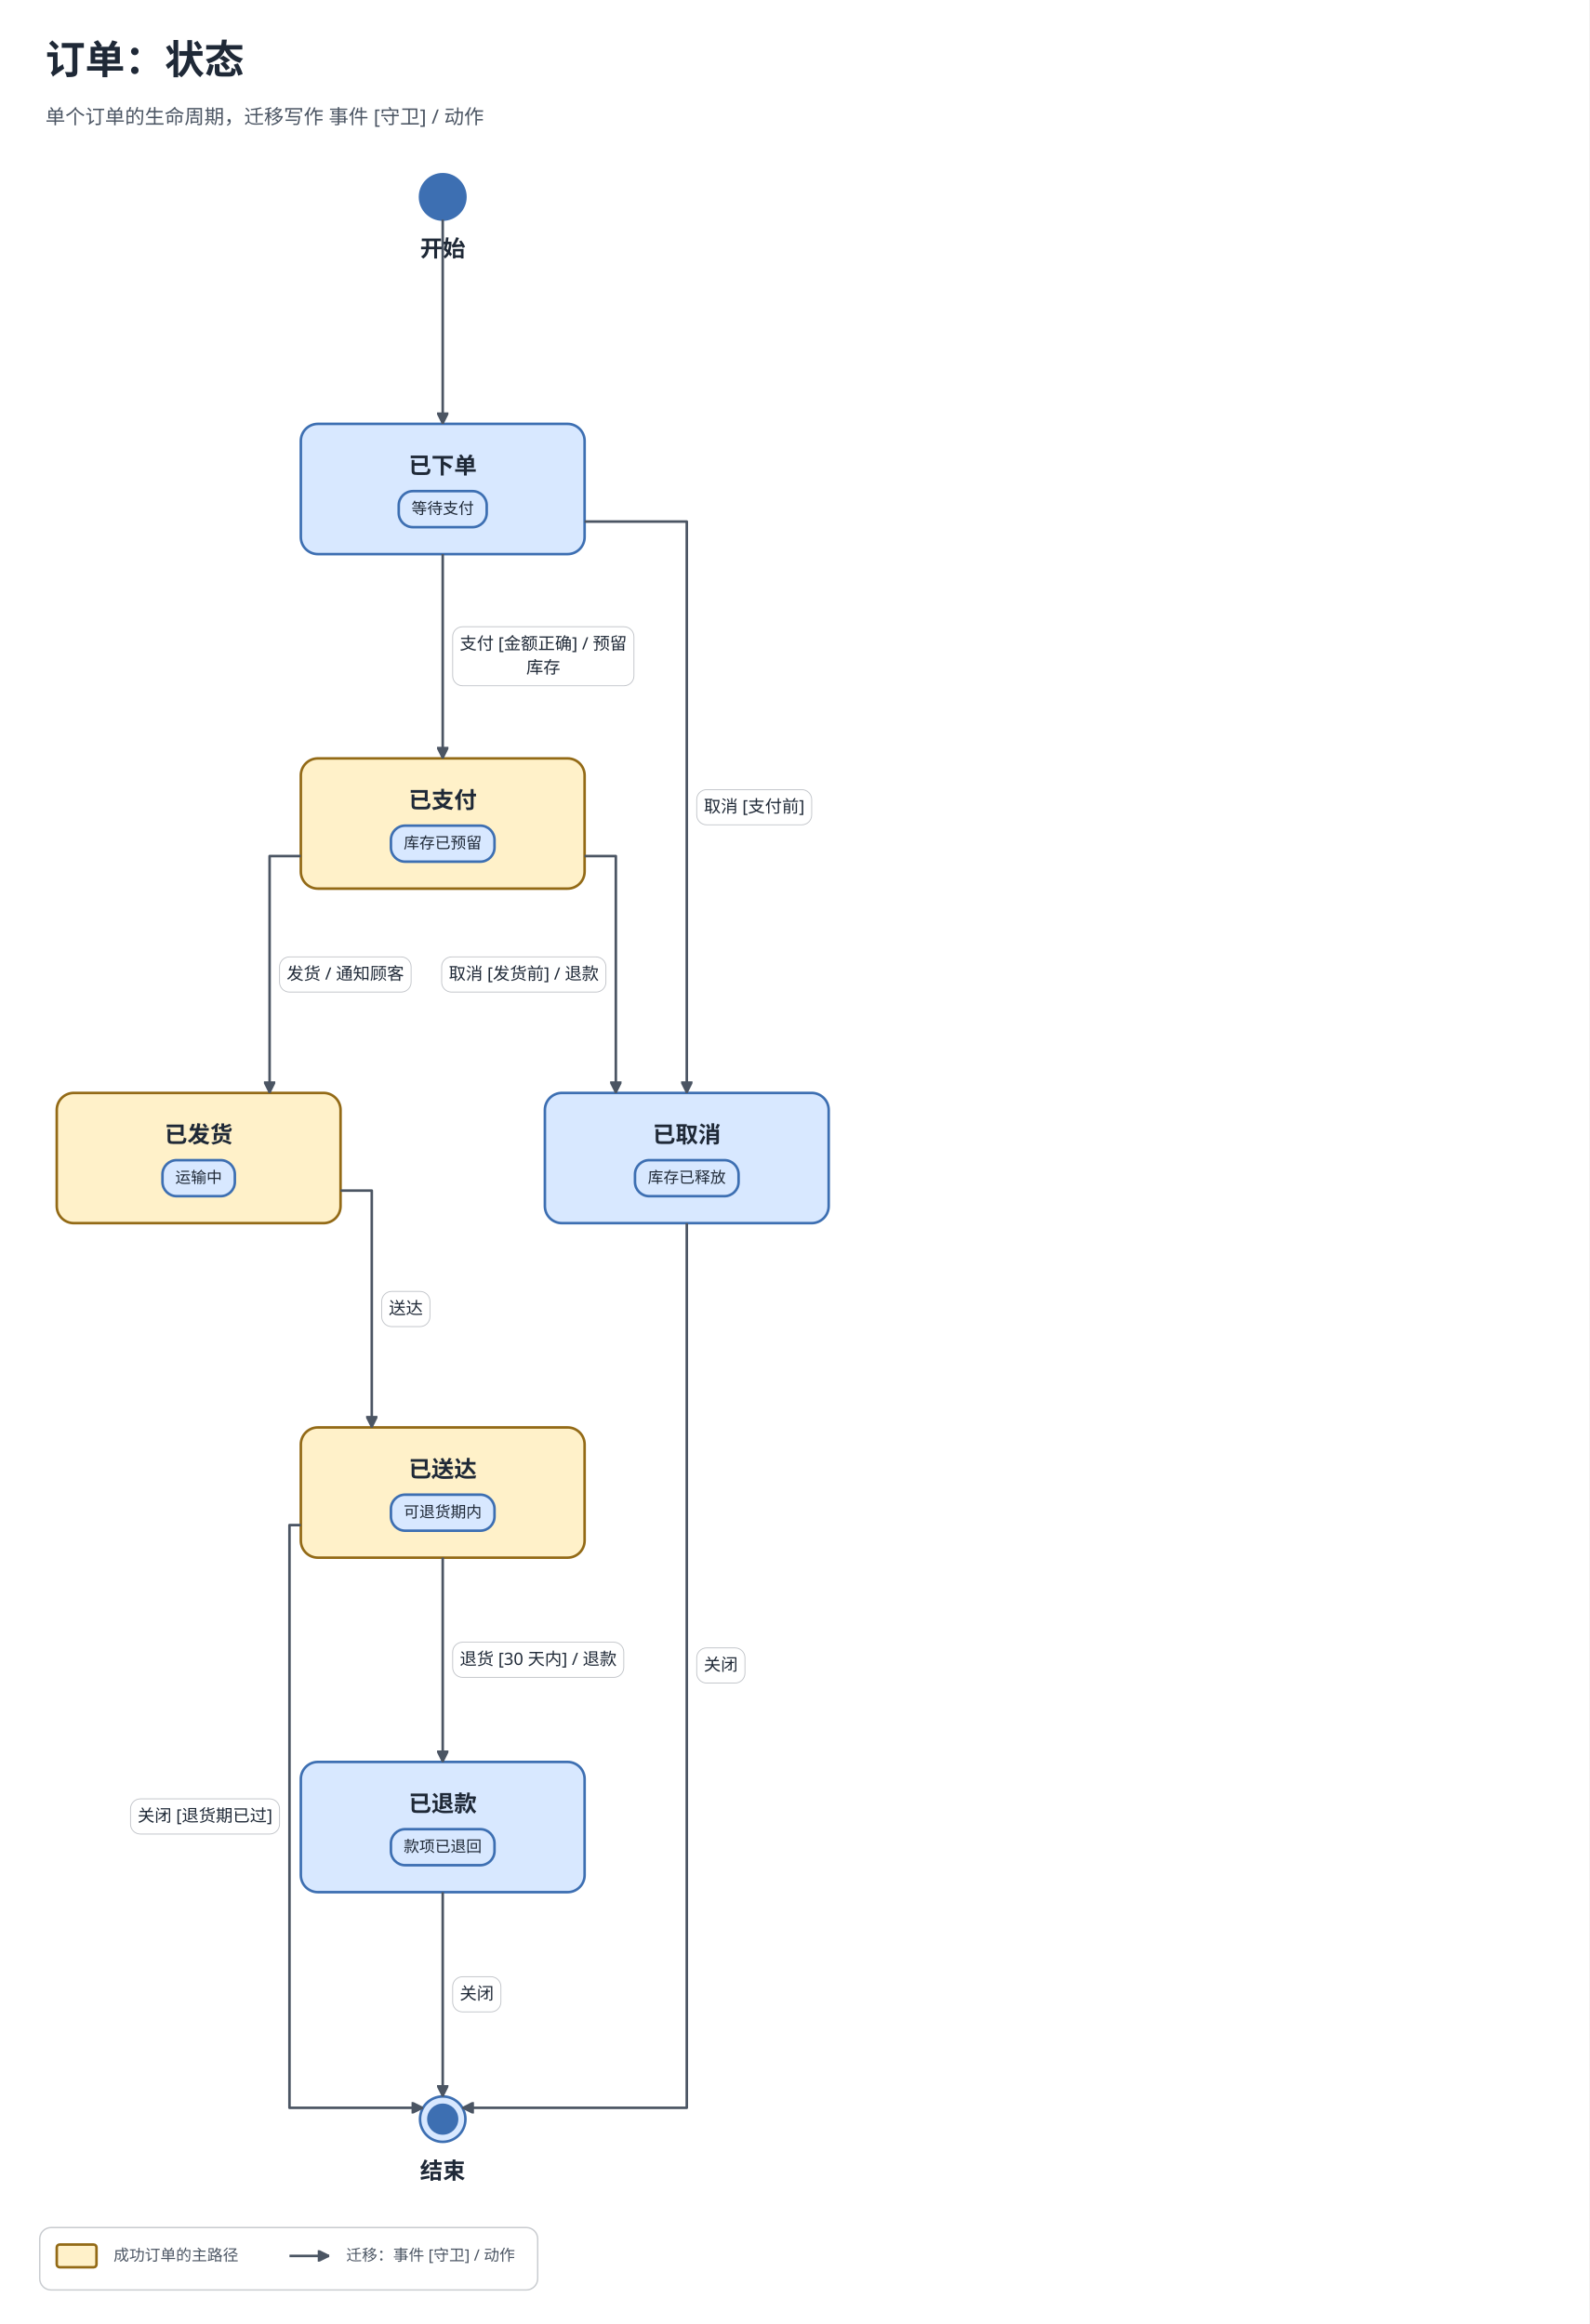
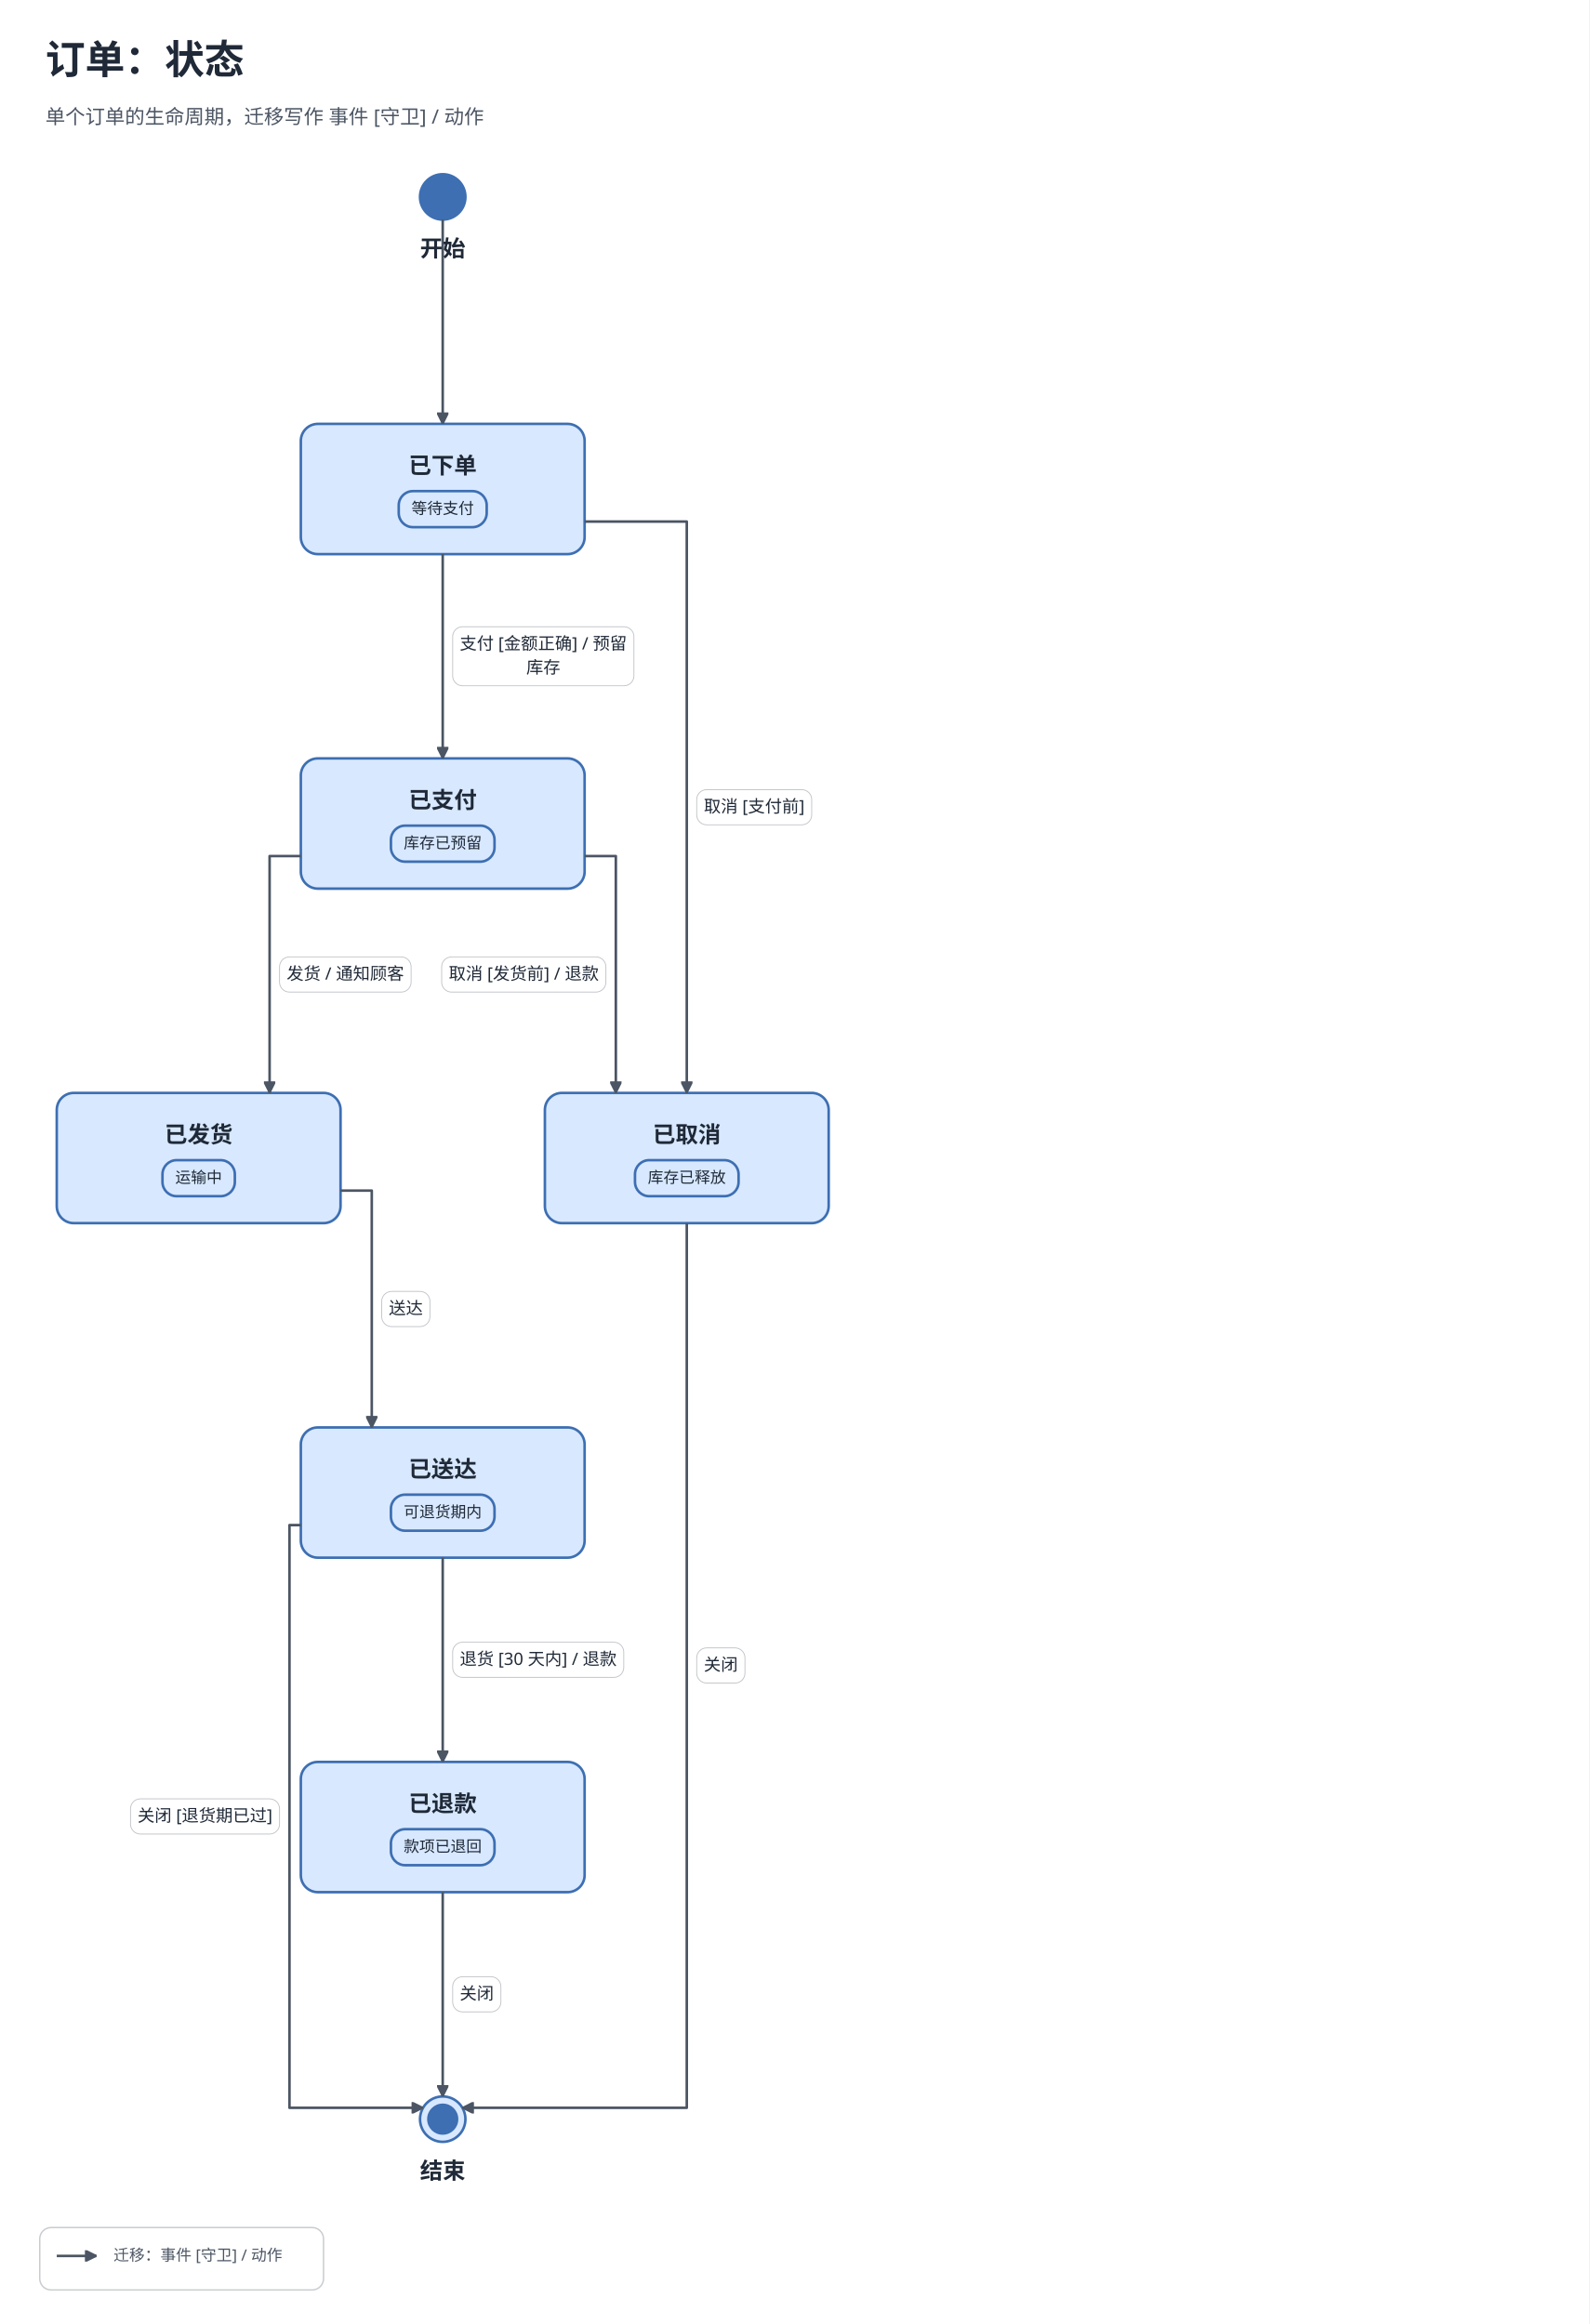
<svg xmlns="http://www.w3.org/2000/svg" viewBox="0 0 1120 1638.2" width="1120" height="1638.2" lang="zh" role="img" aria-labelledby="e3-zh-document-title e3-zh-document-desc" data-archatlas="0.1" data-measured-with="pillow">
  <defs>
    <marker id="e3-zh-marker-peer-arrow" viewBox="0 0 10 10" refX="10" refY="5" markerWidth="8" markerHeight="8" markerUnits="userSpaceOnUse" orient="auto-start-reverse">
      <path d="M 0 0 L 10 5 L 0 10 Z" fill="#4B5563" stroke="#4B5563" stroke-width="1.5" />
    </marker>
    <marker id="e3-zh-marker-peer-circle" viewBox="0 0 10 10" refX="5" refY="5" markerWidth="8" markerHeight="8" markerUnits="userSpaceOnUse">
      <circle cx="5" cy="5" r="3.5" fill="#ffffff" stroke="#4B5563" stroke-width="1.5" />
    </marker>
  </defs>
  <rect width="1120" height="1638.2" fill="#ffffff" data-role="canvas" />
  <ellipse id="e3-zh-shape-node-i" data-id="i" data-role="node" data-parent="" data-kind="initial" data-style="peer" data-tint="app" data-band="true" data-shape="card" fill="#3D6FB2" stroke="#3D6FB2" stroke-width="1.8" data-box="296 122.8 32 32" cx="312" cy="138.8" rx="16" ry="16" />
  <rect id="e3-zh-shape-node-new" data-id="new" data-role="node" data-parent="" data-kind="state" data-style="peer" data-tint="app" data-band="true" data-shape="card" fill="#D8E8FF" stroke="#3D6FB2" stroke-width="1.8" data-box="212 298.8 200 91.8" x="212" y="298.8" width="200" height="91.8" rx="12" />
  <rect id="e3-zh-shape-chip-__new-chip-2" data-id="__new-chip-2" data-role="chip" data-parent="new" data-kind="component" data-style="peer" data-tint="app" data-band="true" data-shape="card" fill="#D8E8FF" stroke="#3D6FB2" stroke-width="1.8" data-box="281 346.2 62 25.4" x="281" y="346.2" width="62" height="25.4" rx="10" />
-   <rect id="e3-zh-shape-node-paid" data-id="paid" data-role="node" data-parent="" data-kind="state" data-style="highlight" data-tint="app" data-band="true" data-shape="card" fill="#FFF1C9" stroke="#936A16" stroke-width="1.8" data-box="212 534.6 200 91.8" x="212" y="534.6" width="200" height="91.8" rx="12" />
+   <rect id="e3-zh-shape-node-paid" data-id="paid" data-role="node" data-parent="" data-kind="state" data-style="peer" data-tint="app" data-band="true" data-shape="card" fill="#D8E8FF" stroke="#3D6FB2" stroke-width="1.8" data-box="212 534.6 200 91.8" x="212" y="534.6" width="200" height="91.8" rx="12" />
  <rect id="e3-zh-shape-chip-__paid-chip-4" data-id="__paid-chip-4" data-role="chip" data-parent="paid" data-kind="component" data-style="peer" data-tint="app" data-band="true" data-shape="card" fill="#D8E8FF" stroke="#3D6FB2" stroke-width="1.8" data-box="275.5 582 73 25.4" x="275.5" y="582" width="73" height="25.4" rx="10" />
-   <rect id="e3-zh-shape-node-shipped" data-id="shipped" data-role="node" data-parent="" data-kind="state" data-style="highlight" data-tint="app" data-band="true" data-shape="card" fill="#FFF1C9" stroke="#936A16" stroke-width="1.8" data-box="40 770.4 200 91.8" x="40" y="770.4" width="200" height="91.8" rx="12" />
+   <rect id="e3-zh-shape-node-shipped" data-id="shipped" data-role="node" data-parent="" data-kind="state" data-style="peer" data-tint="app" data-band="true" data-shape="card" fill="#D8E8FF" stroke="#3D6FB2" stroke-width="1.8" data-box="40 770.4 200 91.8" x="40" y="770.4" width="200" height="91.8" rx="12" />
  <rect id="e3-zh-shape-chip-__shipped-chip-6" data-id="__shipped-chip-6" data-role="chip" data-parent="shipped" data-kind="component" data-style="peer" data-tint="app" data-band="true" data-shape="card" fill="#D8E8FF" stroke="#3D6FB2" stroke-width="1.8" data-box="114.5 817.8 51 25.4" x="114.5" y="817.8" width="51" height="25.4" rx="10" />
  <rect id="e3-zh-shape-node-cancelled" data-id="cancelled" data-role="node" data-parent="" data-kind="state" data-style="peer" data-tint="app" data-band="true" data-shape="card" fill="#D8E8FF" stroke="#3D6FB2" stroke-width="1.8" data-box="384 770.4 200 91.8" x="384" y="770.4" width="200" height="91.8" rx="12" />
  <rect id="e3-zh-shape-chip-__cancelled-chip-8" data-id="__cancelled-chip-8" data-role="chip" data-parent="cancelled" data-kind="component" data-style="peer" data-tint="app" data-band="true" data-shape="card" fill="#D8E8FF" stroke="#3D6FB2" stroke-width="1.8" data-box="447.5 817.8 73 25.4" x="447.5" y="817.8" width="73" height="25.4" rx="10" />
-   <rect id="e3-zh-shape-node-deliv" data-id="deliv" data-role="node" data-parent="" data-kind="state" data-style="highlight" data-tint="app" data-band="true" data-shape="card" fill="#FFF1C9" stroke="#936A16" stroke-width="1.8" data-box="212 1006.2 200 91.8" x="212" y="1006.2" width="200" height="91.8" rx="12" />
+   <rect id="e3-zh-shape-node-deliv" data-id="deliv" data-role="node" data-parent="" data-kind="state" data-style="peer" data-tint="app" data-band="true" data-shape="card" fill="#D8E8FF" stroke="#3D6FB2" stroke-width="1.8" data-box="212 1006.2 200 91.8" x="212" y="1006.2" width="200" height="91.8" rx="12" />
  <rect id="e3-zh-shape-chip-__deliv-chip-10" data-id="__deliv-chip-10" data-role="chip" data-parent="deliv" data-kind="component" data-style="peer" data-tint="app" data-band="true" data-shape="card" fill="#D8E8FF" stroke="#3D6FB2" stroke-width="1.8" data-box="275.5 1053.6 73 25.4" x="275.5" y="1053.6" width="73" height="25.4" rx="10" />
  <rect id="e3-zh-shape-node-refd" data-id="refd" data-role="node" data-parent="" data-kind="state" data-style="peer" data-tint="app" data-band="true" data-shape="card" fill="#D8E8FF" stroke="#3D6FB2" stroke-width="1.8" data-box="212 1242 200 91.8" x="212" y="1242" width="200" height="91.8" rx="12" />
  <rect id="e3-zh-shape-chip-__refd-chip-12" data-id="__refd-chip-12" data-role="chip" data-parent="refd" data-kind="component" data-style="peer" data-tint="app" data-band="true" data-shape="card" fill="#D8E8FF" stroke="#3D6FB2" stroke-width="1.8" data-box="275.5 1289.4 73 25.4" x="275.5" y="1289.4" width="73" height="25.4" rx="10" />
  <ellipse id="e3-zh-shape-node-f" data-id="f" data-role="node" data-parent="" data-kind="final" data-style="peer" data-tint="app" data-band="true" data-shape="card" fill="#D8E8FF" stroke="#3D6FB2" stroke-width="1.8" data-box="296 1477.8 32 32" cx="312" cy="1493.8" rx="16" ry="16" />
  <ellipse cx="312" cy="1493.8" rx="10" ry="10" fill="#3D6FB2" stroke="#3D6FB2" stroke-width="2" />
-   <rect id="e3-zh-shape-legend-panel-__legend-panel" data-id="__legend-panel" data-role="legend-panel" data-parent="" data-kind="component" data-style="external" data-tint="app" data-band="true" data-shape="card" fill="#ffffff" stroke="#4B5563" stroke-width="1" data-box="28 1570.2 350.922 44" stroke-opacity="0.3" x="28" y="1570.2" width="350.922" height="44" rx="8" />
-   <rect id="e3-zh-shape-legend-swatch-__legend-swatch-0" data-id="__legend-swatch-0" data-role="legend-swatch" data-parent="" data-kind="component" data-style="highlight" data-tint="app" data-band="true" data-shape="card" fill="#FFF1C9" stroke="#936A16" stroke-width="1.8" data-box="40 1582.2 28 16" x="40" y="1582.2" width="28" height="16" rx="2" />
+   <rect id="e3-zh-shape-legend-panel-__legend-panel" data-id="__legend-panel" data-role="legend-panel" data-parent="" data-kind="component" data-style="external" data-tint="app" data-band="true" data-shape="card" fill="#ffffff" stroke="#4B5563" stroke-width="1" data-box="28 1570.2 200 44" stroke-opacity="0.3" x="28" y="1570.2" width="200" height="44" rx="8" />
  <polyline id="e3-zh-edge-edge-1" data-id="edge-1" data-role="edge" data-from="i" data-to="new" data-kind="call" data-style="peer" data-numbered="false" data-badge="" points="312,154.8 312,298.8" fill="none" stroke="#4B5563" stroke-width="1.8" stroke-linejoin="round" marker-end="url(#e3-zh-marker-peer-arrow)" />
  <polyline id="e3-zh-edge-edge-2" data-id="edge-2" data-role="edge" data-from="new" data-to="paid" data-kind="call" data-style="peer" data-numbered="false" data-badge="" points="312,390.6 312,534.6" fill="none" stroke="#4B5563" stroke-width="1.8" stroke-linejoin="round" marker-end="url(#e3-zh-marker-peer-arrow)" />
  <polyline id="e3-zh-edge-edge-3" data-id="edge-3" data-role="edge" data-from="paid" data-to="shipped" data-kind="call" data-style="peer" data-numbered="false" data-badge="" points="212,603.45 190,603.45 190,770.4" fill="none" stroke="#4B5563" stroke-width="1.8" stroke-linejoin="round" marker-end="url(#e3-zh-marker-peer-arrow)" />
  <polyline id="e3-zh-edge-edge-4" data-id="edge-4" data-role="edge" data-from="shipped" data-to="deliv" data-kind="call" data-style="peer" data-numbered="false" data-badge="" points="240,839.25 262,839.25 262,1006.2" fill="none" stroke="#4B5563" stroke-width="1.8" stroke-linejoin="round" marker-end="url(#e3-zh-marker-peer-arrow)" />
  <polyline id="e3-zh-edge-edge-5" data-id="edge-5" data-role="edge" data-from="deliv" data-to="f" data-kind="call" data-style="peer" data-numbered="false" data-badge="" points="212,1075.05 204,1075.05 204,1485.8 298.144,1485.8" fill="none" stroke="#4B5563" stroke-width="1.8" stroke-linejoin="round" marker-end="url(#e3-zh-marker-peer-arrow)" />
  <polyline id="e3-zh-edge-edge-6" data-id="edge-6" data-role="edge" data-from="deliv" data-to="refd" data-kind="call" data-style="peer" data-numbered="false" data-badge="" points="312,1098 312,1242" fill="none" stroke="#4B5563" stroke-width="1.8" stroke-linejoin="round" marker-end="url(#e3-zh-marker-peer-arrow)" />
  <polyline id="e3-zh-edge-edge-7" data-id="edge-7" data-role="edge" data-from="refd" data-to="f" data-kind="call" data-style="peer" data-numbered="false" data-badge="" points="312,1333.8 312,1477.8" fill="none" stroke="#4B5563" stroke-width="1.8" stroke-linejoin="round" marker-end="url(#e3-zh-marker-peer-arrow)" />
  <polyline id="e3-zh-edge-edge-8" data-id="edge-8" data-role="edge" data-from="new" data-to="cancelled" data-kind="call" data-style="peer" data-numbered="false" data-badge="" points="412,367.65 484,367.65 484,770.4" fill="none" stroke="#4B5563" stroke-width="1.8" stroke-linejoin="round" marker-end="url(#e3-zh-marker-peer-arrow)" />
  <polyline id="e3-zh-edge-edge-9" data-id="edge-9" data-role="edge" data-from="paid" data-to="cancelled" data-kind="call" data-style="peer" data-numbered="false" data-badge="" points="412,603.45 434,603.45 434,770.4" fill="none" stroke="#4B5563" stroke-width="1.8" stroke-linejoin="round" marker-end="url(#e3-zh-marker-peer-arrow)" />
  <polyline id="e3-zh-edge-edge-10" data-id="edge-10" data-role="edge" data-from="cancelled" data-to="f" data-kind="call" data-style="peer" data-numbered="false" data-badge="" points="484,862.2 484,1485.8 325.856,1485.8" fill="none" stroke="#4B5563" stroke-width="1.8" stroke-linejoin="round" marker-end="url(#e3-zh-marker-peer-arrow)" />
-   <polyline id="e3-zh-edge-legend-line-1" data-id="legend-line-1" data-role="edge" data-from="" data-to="" data-kind="legend" data-style="peer" data-numbered="false" data-badge="" points="204,1590.2 232,1590.2" fill="none" stroke="#4B5563" stroke-width="1.8" stroke-linejoin="round" marker-end="url(#e3-zh-marker-peer-arrow)" />
+   <polyline id="e3-zh-edge-legend-line-0" data-id="legend-line-0" data-role="edge" data-from="" data-to="" data-kind="legend" data-style="peer" data-numbered="false" data-badge="" points="40,1590.2 68,1590.2" fill="none" stroke="#4B5563" stroke-width="1.8" stroke-linejoin="round" marker-end="url(#e3-zh-marker-peer-arrow)" />
  <rect id="e3-zh-shape-label-bg-__edge-2-background" data-id="__edge-2-background" data-role="label-bg" data-parent="edge-2" x="319" y="441.8" width="127.75" height="41.6" fill="#ffffff" fill-opacity="0.96" rx="7" stroke="#4B5563" stroke-opacity="0.35" stroke-width="0.6" />
  <rect id="e3-zh-shape-label-bg-__edge-3-background" data-id="__edge-3-background" data-role="label-bg" data-parent="edge-3" x="197" y="674.525" width="92.719" height="24.8" fill="#ffffff" fill-opacity="0.96" rx="7" stroke="#4B5563" stroke-opacity="0.35" stroke-width="0.6" />
  <rect id="e3-zh-shape-label-bg-__edge-4-background" data-id="__edge-4-background" data-role="label-bg" data-parent="edge-4" x="269" y="910.325" width="34" height="24.8" fill="#ffffff" fill-opacity="0.96" rx="7" stroke="#4B5563" stroke-opacity="0.35" stroke-width="0.6" />
  <rect id="e3-zh-shape-label-bg-__edge-5-background" data-id="__edge-5-background" data-role="label-bg" data-parent="edge-5" x="91.969" y="1268.025" width="105.031" height="24.8" fill="#ffffff" fill-opacity="0.96" rx="7" stroke="#4B5563" stroke-opacity="0.35" stroke-width="0.6" />
  <rect id="e3-zh-shape-label-bg-__edge-6-background" data-id="__edge-6-background" data-role="label-bg" data-parent="edge-6" x="319" y="1157.6" width="120.594" height="24.8" fill="#ffffff" fill-opacity="0.96" rx="7" stroke="#4B5563" stroke-opacity="0.35" stroke-width="0.6" />
  <rect id="e3-zh-shape-label-bg-__edge-7-background" data-id="__edge-7-background" data-role="label-bg" data-parent="edge-7" x="319" y="1393.4" width="34" height="24.8" fill="#ffffff" fill-opacity="0.96" rx="7" stroke="#4B5563" stroke-opacity="0.35" stroke-width="0.6" />
  <rect id="e3-zh-shape-label-bg-__edge-8-background" data-id="__edge-8-background" data-role="label-bg" data-parent="edge-8" x="491" y="556.625" width="81.031" height="24.8" fill="#ffffff" fill-opacity="0.96" rx="7" stroke="#4B5563" stroke-opacity="0.35" stroke-width="0.6" />
  <rect id="e3-zh-shape-label-bg-__edge-9-background" data-id="__edge-9-background" data-role="label-bg" data-parent="edge-9" x="311.25" y="674.525" width="115.75" height="24.8" fill="#ffffff" fill-opacity="0.96" rx="7" stroke="#4B5563" stroke-opacity="0.35" stroke-width="0.6" />
  <rect id="e3-zh-shape-label-bg-__edge-10-background" data-id="__edge-10-background" data-role="label-bg" data-parent="edge-10" x="491" y="1161.6" width="34" height="24.8" fill="#ffffff" fill-opacity="0.96" rx="7" stroke="#4B5563" stroke-opacity="0.35" stroke-width="0.6" />
  <text id="e3-zh-text-title-figure-title" data-id="figure-title" data-role="title" data-owner="" x="32" y="52" data-source="订单：状态" font-size="28" font-family="&quot;Noto Sans CJK SC&quot;, &quot;Source Han Sans SC&quot;, &quot;PingFang SC&quot;, &quot;Microsoft YaHei&quot;, &quot;WenQuanYi Zen Hei&quot;, &quot;Noto Sans&quot;, &quot;DejaVu Sans&quot;, &quot;Liberation Sans&quot;, sans-serif" font-weight="700" text-anchor="start" fill="#1F2937" data-text-box="32 24 140 39.2">
    <tspan x="32" y="52">
      <tspan font-family="Noto Sans CJK SC" x="32">订单：状态</tspan>
    </tspan>
  </text>
  <text id="e3-zh-text-subtitle-figure-subtitle" data-id="figure-subtitle" data-role="subtitle" data-owner="" x="32" y="87.2" data-source="单个订单的生命周期，迁移写作 事件 [守卫] / 动作" font-size="14" font-family="&quot;Noto Sans CJK SC&quot;, &quot;Source Han Sans SC&quot;, &quot;PingFang SC&quot;, &quot;Microsoft YaHei&quot;, &quot;WenQuanYi Zen Hei&quot;, &quot;Noto Sans&quot;, &quot;DejaVu Sans&quot;, &quot;Liberation Sans&quot;, sans-serif" font-weight="400" text-anchor="start" fill="#4B5563" data-text-box="32 73.2 308.984 19.6">
    <tspan x="32" y="87.2">
      <tspan font-family="Noto Sans CJK SC" x="32">单个订单的生命周期，迁移写作</tspan>
      <tspan font-family="Noto Sans" x="228"> </tspan>
      <tspan font-family="Noto Sans CJK SC" x="231.641">事件</tspan>
      <tspan font-family="Noto Sans" x="259.641"> </tspan>
      <tspan font-family="Noto Sans" x="263.281">[</tspan>
      <tspan font-family="Noto Sans CJK SC" x="267.891">守卫</tspan>
      <tspan font-family="Noto Sans" x="295.891">]</tspan>
      <tspan font-family="Noto Sans" x="300.5"> </tspan>
      <tspan font-family="Noto Sans" x="304.141">/</tspan>
      <tspan font-family="Noto Sans" x="309.344"> </tspan>
      <tspan font-family="Noto Sans CJK SC" x="312.984">动作</tspan>
    </tspan>
  </text>
  <text id="e3-zh-text-state-label-i-name" data-id="i-name" data-role="state-label" data-owner="" x="312" y="180.8" data-source="开始" font-size="16" font-family="&quot;Noto Sans CJK SC&quot;, &quot;Source Han Sans SC&quot;, &quot;PingFang SC&quot;, &quot;Microsoft YaHei&quot;, &quot;WenQuanYi Zen Hei&quot;, &quot;Noto Sans&quot;, &quot;DejaVu Sans&quot;, &quot;Liberation Sans&quot;, sans-serif" font-weight="700" text-anchor="start" fill="#1F2937" data-text-box="296 164.8 32 22.4">
    <tspan x="296" y="180.8">
      <tspan font-family="Noto Sans CJK SC" x="296">开始</tspan>
    </tspan>
  </text>
  <text id="e3-zh-text-name-new-name" data-id="new-name" data-role="name" data-owner="new" x="312" y="333.8" data-source="已下单" font-size="16" font-family="&quot;Noto Sans CJK SC&quot;, &quot;Source Han Sans SC&quot;, &quot;PingFang SC&quot;, &quot;Microsoft YaHei&quot;, &quot;WenQuanYi Zen Hei&quot;, &quot;Noto Sans&quot;, &quot;DejaVu Sans&quot;, &quot;Liberation Sans&quot;, sans-serif" font-weight="700" text-anchor="start" fill="#1F2937" data-text-box="288 317.8 48 22.4">
    <tspan x="288" y="333.8">
      <tspan font-family="Noto Sans CJK SC" x="288">已下单</tspan>
    </tspan>
  </text>
  <text id="e3-zh-text-chip-text-__new-chip-2-text" data-id="__new-chip-2-text" data-role="chip-text" data-owner="__new-chip-2" x="290" y="362.2" data-source="等待支付" font-size="11" font-family="&quot;Noto Sans CJK SC&quot;, &quot;Source Han Sans SC&quot;, &quot;PingFang SC&quot;, &quot;Microsoft YaHei&quot;, &quot;WenQuanYi Zen Hei&quot;, &quot;Noto Sans&quot;, &quot;DejaVu Sans&quot;, &quot;Liberation Sans&quot;, sans-serif" font-weight="400" text-anchor="start" fill="#1F2937" data-text-box="290 351.2 44 15.4">
    <tspan x="290" y="362.2">
      <tspan font-family="Noto Sans CJK SC" x="290">等待支付</tspan>
    </tspan>
  </text>
  <text id="e3-zh-text-name-paid-name" data-id="paid-name" data-role="name" data-owner="paid" x="312" y="569.6" data-source="已支付" font-size="16" font-family="&quot;Noto Sans CJK SC&quot;, &quot;Source Han Sans SC&quot;, &quot;PingFang SC&quot;, &quot;Microsoft YaHei&quot;, &quot;WenQuanYi Zen Hei&quot;, &quot;Noto Sans&quot;, &quot;DejaVu Sans&quot;, &quot;Liberation Sans&quot;, sans-serif" font-weight="700" text-anchor="start" fill="#1F2937" data-text-box="288 553.6 48 22.4">
    <tspan x="288" y="569.6">
      <tspan font-family="Noto Sans CJK SC" x="288">已支付</tspan>
    </tspan>
  </text>
  <text id="e3-zh-text-chip-text-__paid-chip-4-text" data-id="__paid-chip-4-text" data-role="chip-text" data-owner="__paid-chip-4" x="284.5" y="598" data-source="库存已预留" font-size="11" font-family="&quot;Noto Sans CJK SC&quot;, &quot;Source Han Sans SC&quot;, &quot;PingFang SC&quot;, &quot;Microsoft YaHei&quot;, &quot;WenQuanYi Zen Hei&quot;, &quot;Noto Sans&quot;, &quot;DejaVu Sans&quot;, &quot;Liberation Sans&quot;, sans-serif" font-weight="400" text-anchor="start" fill="#1F2937" data-text-box="284.5 587 55 15.4">
    <tspan x="284.5" y="598">
      <tspan font-family="Noto Sans CJK SC" x="284.5">库存已预留</tspan>
    </tspan>
  </text>
  <text id="e3-zh-text-name-shipped-name" data-id="shipped-name" data-role="name" data-owner="shipped" x="140" y="805.4" data-source="已发货" font-size="16" font-family="&quot;Noto Sans CJK SC&quot;, &quot;Source Han Sans SC&quot;, &quot;PingFang SC&quot;, &quot;Microsoft YaHei&quot;, &quot;WenQuanYi Zen Hei&quot;, &quot;Noto Sans&quot;, &quot;DejaVu Sans&quot;, &quot;Liberation Sans&quot;, sans-serif" font-weight="700" text-anchor="start" fill="#1F2937" data-text-box="116 789.4 48 22.4">
    <tspan x="116" y="805.4">
      <tspan font-family="Noto Sans CJK SC" x="116">已发货</tspan>
    </tspan>
  </text>
  <text id="e3-zh-text-chip-text-__shipped-chip-6-text" data-id="__shipped-chip-6-text" data-role="chip-text" data-owner="__shipped-chip-6" x="123.5" y="833.8" data-source="运输中" font-size="11" font-family="&quot;Noto Sans CJK SC&quot;, &quot;Source Han Sans SC&quot;, &quot;PingFang SC&quot;, &quot;Microsoft YaHei&quot;, &quot;WenQuanYi Zen Hei&quot;, &quot;Noto Sans&quot;, &quot;DejaVu Sans&quot;, &quot;Liberation Sans&quot;, sans-serif" font-weight="400" text-anchor="start" fill="#1F2937" data-text-box="123.5 822.8 33 15.4">
    <tspan x="123.5" y="833.8">
      <tspan font-family="Noto Sans CJK SC" x="123.5">运输中</tspan>
    </tspan>
  </text>
  <text id="e3-zh-text-name-cancelled-name" data-id="cancelled-name" data-role="name" data-owner="cancelled" x="484" y="805.4" data-source="已取消" font-size="16" font-family="&quot;Noto Sans CJK SC&quot;, &quot;Source Han Sans SC&quot;, &quot;PingFang SC&quot;, &quot;Microsoft YaHei&quot;, &quot;WenQuanYi Zen Hei&quot;, &quot;Noto Sans&quot;, &quot;DejaVu Sans&quot;, &quot;Liberation Sans&quot;, sans-serif" font-weight="700" text-anchor="start" fill="#1F2937" data-text-box="460 789.4 48 22.4">
    <tspan x="460" y="805.4">
      <tspan font-family="Noto Sans CJK SC" x="460">已取消</tspan>
    </tspan>
  </text>
  <text id="e3-zh-text-chip-text-__cancelled-chip-8-text" data-id="__cancelled-chip-8-text" data-role="chip-text" data-owner="__cancelled-chip-8" x="456.5" y="833.8" data-source="库存已释放" font-size="11" font-family="&quot;Noto Sans CJK SC&quot;, &quot;Source Han Sans SC&quot;, &quot;PingFang SC&quot;, &quot;Microsoft YaHei&quot;, &quot;WenQuanYi Zen Hei&quot;, &quot;Noto Sans&quot;, &quot;DejaVu Sans&quot;, &quot;Liberation Sans&quot;, sans-serif" font-weight="400" text-anchor="start" fill="#1F2937" data-text-box="456.5 822.8 55 15.4">
    <tspan x="456.5" y="833.8">
      <tspan font-family="Noto Sans CJK SC" x="456.5">库存已释放</tspan>
    </tspan>
  </text>
  <text id="e3-zh-text-name-deliv-name" data-id="deliv-name" data-role="name" data-owner="deliv" x="312" y="1041.2" data-source="已送达" font-size="16" font-family="&quot;Noto Sans CJK SC&quot;, &quot;Source Han Sans SC&quot;, &quot;PingFang SC&quot;, &quot;Microsoft YaHei&quot;, &quot;WenQuanYi Zen Hei&quot;, &quot;Noto Sans&quot;, &quot;DejaVu Sans&quot;, &quot;Liberation Sans&quot;, sans-serif" font-weight="700" text-anchor="start" fill="#1F2937" data-text-box="288 1025.2 48 22.4">
    <tspan x="288" y="1041.2">
      <tspan font-family="Noto Sans CJK SC" x="288">已送达</tspan>
    </tspan>
  </text>
  <text id="e3-zh-text-chip-text-__deliv-chip-10-text" data-id="__deliv-chip-10-text" data-role="chip-text" data-owner="__deliv-chip-10" x="284.5" y="1069.6" data-source="可退货期内" font-size="11" font-family="&quot;Noto Sans CJK SC&quot;, &quot;Source Han Sans SC&quot;, &quot;PingFang SC&quot;, &quot;Microsoft YaHei&quot;, &quot;WenQuanYi Zen Hei&quot;, &quot;Noto Sans&quot;, &quot;DejaVu Sans&quot;, &quot;Liberation Sans&quot;, sans-serif" font-weight="400" text-anchor="start" fill="#1F2937" data-text-box="284.5 1058.6 55 15.4">
    <tspan x="284.5" y="1069.6">
      <tspan font-family="Noto Sans CJK SC" x="284.5">可退货期内</tspan>
    </tspan>
  </text>
  <text id="e3-zh-text-name-refd-name" data-id="refd-name" data-role="name" data-owner="refd" x="312" y="1277" data-source="已退款" font-size="16" font-family="&quot;Noto Sans CJK SC&quot;, &quot;Source Han Sans SC&quot;, &quot;PingFang SC&quot;, &quot;Microsoft YaHei&quot;, &quot;WenQuanYi Zen Hei&quot;, &quot;Noto Sans&quot;, &quot;DejaVu Sans&quot;, &quot;Liberation Sans&quot;, sans-serif" font-weight="700" text-anchor="start" fill="#1F2937" data-text-box="288 1261 48 22.4">
    <tspan x="288" y="1277">
      <tspan font-family="Noto Sans CJK SC" x="288">已退款</tspan>
    </tspan>
  </text>
  <text id="e3-zh-text-chip-text-__refd-chip-12-text" data-id="__refd-chip-12-text" data-role="chip-text" data-owner="__refd-chip-12" x="284.5" y="1305.4" data-source="款项已退回" font-size="11" font-family="&quot;Noto Sans CJK SC&quot;, &quot;Source Han Sans SC&quot;, &quot;PingFang SC&quot;, &quot;Microsoft YaHei&quot;, &quot;WenQuanYi Zen Hei&quot;, &quot;Noto Sans&quot;, &quot;DejaVu Sans&quot;, &quot;Liberation Sans&quot;, sans-serif" font-weight="400" text-anchor="start" fill="#1F2937" data-text-box="284.5 1294.4 55 15.4">
    <tspan x="284.5" y="1305.4">
      <tspan font-family="Noto Sans CJK SC" x="284.5">款项已退回</tspan>
    </tspan>
  </text>
  <text id="e3-zh-text-state-label-f-name" data-id="f-name" data-role="state-label" data-owner="" x="312" y="1535.8" data-source="结束" font-size="16" font-family="&quot;Noto Sans CJK SC&quot;, &quot;Source Han Sans SC&quot;, &quot;PingFang SC&quot;, &quot;Microsoft YaHei&quot;, &quot;WenQuanYi Zen Hei&quot;, &quot;Noto Sans&quot;, &quot;DejaVu Sans&quot;, &quot;Liberation Sans&quot;, sans-serif" font-weight="700" text-anchor="start" fill="#1F2937" data-text-box="296 1519.8 32 22.4">
    <tspan x="296" y="1535.8">
      <tspan font-family="Noto Sans CJK SC" x="296">结束</tspan>
    </tspan>
  </text>
  <text id="e3-zh-text-edge-label-edge-2-label" data-id="edge-2-label" data-role="edge-label" data-owner="edge-2" x="382.875" y="457.8" data-source="支付 [金额正确] / 预留库存" font-size="12" font-family="&quot;Noto Sans CJK SC&quot;, &quot;Source Han Sans SC&quot;, &quot;PingFang SC&quot;, &quot;Microsoft YaHei&quot;, &quot;WenQuanYi Zen Hei&quot;, &quot;Noto Sans&quot;, &quot;DejaVu Sans&quot;, &quot;Liberation Sans&quot;, sans-serif" font-weight="400" text-anchor="start" fill="#1F2937" data-text-box="324 445.8 117.75 33.6">
    <tspan x="324" y="457.8">
      <tspan font-family="Noto Sans CJK SC" x="324">支付</tspan>
      <tspan font-family="Noto Sans" x="348"> </tspan>
      <tspan font-family="Noto Sans" x="351.125">[</tspan>
      <tspan font-family="Noto Sans CJK SC" x="355.078">金额正确</tspan>
      <tspan font-family="Noto Sans" x="403.078">]</tspan>
      <tspan font-family="Noto Sans" x="407.031"> </tspan>
      <tspan font-family="Noto Sans" x="410.156">/</tspan>
      <tspan font-family="Noto Sans" x="414.625"> </tspan>
      <tspan font-family="Noto Sans CJK SC" x="417.75">预留</tspan>
    </tspan>
    <tspan x="370.875" y="474.6">
      <tspan font-family="Noto Sans CJK SC" x="370.875">库存</tspan>
    </tspan>
  </text>
  <text id="e3-zh-text-edge-label-edge-3-label" data-id="edge-3-label" data-role="edge-label" data-owner="edge-3" x="243.359" y="690.525" data-source="发货 / 通知顾客" font-size="12" font-family="&quot;Noto Sans CJK SC&quot;, &quot;Source Han Sans SC&quot;, &quot;PingFang SC&quot;, &quot;Microsoft YaHei&quot;, &quot;WenQuanYi Zen Hei&quot;, &quot;Noto Sans&quot;, &quot;DejaVu Sans&quot;, &quot;Liberation Sans&quot;, sans-serif" font-weight="400" text-anchor="start" fill="#1F2937" data-text-box="202 678.525 82.719 16.8">
    <tspan x="202" y="690.525">
      <tspan font-family="Noto Sans CJK SC" x="202">发货</tspan>
      <tspan font-family="Noto Sans" x="226"> </tspan>
      <tspan font-family="Noto Sans" x="229.125">/</tspan>
      <tspan font-family="Noto Sans" x="233.594"> </tspan>
      <tspan font-family="Noto Sans CJK SC" x="236.719">通知顾客</tspan>
    </tspan>
  </text>
  <text id="e3-zh-text-edge-label-edge-4-label" data-id="edge-4-label" data-role="edge-label" data-owner="edge-4" x="286" y="926.325" data-source="送达" font-size="12" font-family="&quot;Noto Sans CJK SC&quot;, &quot;Source Han Sans SC&quot;, &quot;PingFang SC&quot;, &quot;Microsoft YaHei&quot;, &quot;WenQuanYi Zen Hei&quot;, &quot;Noto Sans&quot;, &quot;DejaVu Sans&quot;, &quot;Liberation Sans&quot;, sans-serif" font-weight="400" text-anchor="start" fill="#1F2937" data-text-box="274 914.325 24 16.8">
    <tspan x="274" y="926.325">
      <tspan font-family="Noto Sans CJK SC" x="274">送达</tspan>
    </tspan>
  </text>
  <text id="e3-zh-text-edge-label-edge-5-label" data-id="edge-5-label" data-role="edge-label" data-owner="edge-5" x="144.484" y="1284.025" data-source="关闭 [退货期已过]" font-size="12" font-family="&quot;Noto Sans CJK SC&quot;, &quot;Source Han Sans SC&quot;, &quot;PingFang SC&quot;, &quot;Microsoft YaHei&quot;, &quot;WenQuanYi Zen Hei&quot;, &quot;Noto Sans&quot;, &quot;DejaVu Sans&quot;, &quot;Liberation Sans&quot;, sans-serif" font-weight="400" text-anchor="start" fill="#1F2937" data-text-box="96.969 1272.025 95.031 16.8">
    <tspan x="96.969" y="1284.025">
      <tspan font-family="Noto Sans CJK SC" x="96.969">关闭</tspan>
      <tspan font-family="Noto Sans" x="120.969"> </tspan>
      <tspan font-family="Noto Sans" x="124.094">[</tspan>
      <tspan font-family="Noto Sans CJK SC" x="128.047">退货期已过</tspan>
      <tspan font-family="Noto Sans" x="188.047">]</tspan>
    </tspan>
  </text>
  <text id="e3-zh-text-edge-label-edge-6-label" data-id="edge-6-label" data-role="edge-label" data-owner="edge-6" x="379.297" y="1173.6" data-source="退货 [30 天内] / 退款" font-size="12" font-family="&quot;Noto Sans CJK SC&quot;, &quot;Source Han Sans SC&quot;, &quot;PingFang SC&quot;, &quot;Microsoft YaHei&quot;, &quot;WenQuanYi Zen Hei&quot;, &quot;Noto Sans&quot;, &quot;DejaVu Sans&quot;, &quot;Liberation Sans&quot;, sans-serif" font-weight="400" text-anchor="start" fill="#1F2937" data-text-box="324 1161.6 110.594 16.8">
    <tspan x="324" y="1173.6">
      <tspan font-family="Noto Sans CJK SC" x="324">退货</tspan>
      <tspan font-family="Noto Sans" x="348"> </tspan>
      <tspan font-family="Noto Sans" x="351.125">[30</tspan>
      <tspan font-family="Noto Sans" x="368.797"> </tspan>
      <tspan font-family="Noto Sans CJK SC" x="371.922">天内</tspan>
      <tspan font-family="Noto Sans" x="395.922">]</tspan>
      <tspan font-family="Noto Sans" x="399.875"> </tspan>
      <tspan font-family="Noto Sans" x="403">/</tspan>
      <tspan font-family="Noto Sans" x="407.469"> </tspan>
      <tspan font-family="Noto Sans CJK SC" x="410.594">退款</tspan>
    </tspan>
  </text>
  <text id="e3-zh-text-edge-label-edge-7-label" data-id="edge-7-label" data-role="edge-label" data-owner="edge-7" x="336" y="1409.4" data-source="关闭" font-size="12" font-family="&quot;Noto Sans CJK SC&quot;, &quot;Source Han Sans SC&quot;, &quot;PingFang SC&quot;, &quot;Microsoft YaHei&quot;, &quot;WenQuanYi Zen Hei&quot;, &quot;Noto Sans&quot;, &quot;DejaVu Sans&quot;, &quot;Liberation Sans&quot;, sans-serif" font-weight="400" text-anchor="start" fill="#1F2937" data-text-box="324 1397.4 24 16.8">
    <tspan x="324" y="1409.4">
      <tspan font-family="Noto Sans CJK SC" x="324">关闭</tspan>
    </tspan>
  </text>
  <text id="e3-zh-text-edge-label-edge-8-label" data-id="edge-8-label" data-role="edge-label" data-owner="edge-8" x="531.516" y="572.625" data-source="取消 [支付前]" font-size="12" font-family="&quot;Noto Sans CJK SC&quot;, &quot;Source Han Sans SC&quot;, &quot;PingFang SC&quot;, &quot;Microsoft YaHei&quot;, &quot;WenQuanYi Zen Hei&quot;, &quot;Noto Sans&quot;, &quot;DejaVu Sans&quot;, &quot;Liberation Sans&quot;, sans-serif" font-weight="400" text-anchor="start" fill="#1F2937" data-text-box="496 560.625 71.031 16.8">
    <tspan x="496" y="572.625">
      <tspan font-family="Noto Sans CJK SC" x="496">取消</tspan>
      <tspan font-family="Noto Sans" x="520"> </tspan>
      <tspan font-family="Noto Sans" x="523.125">[</tspan>
      <tspan font-family="Noto Sans CJK SC" x="527.078">支付前</tspan>
      <tspan font-family="Noto Sans" x="563.078">]</tspan>
    </tspan>
  </text>
  <text id="e3-zh-text-edge-label-edge-9-label" data-id="edge-9-label" data-role="edge-label" data-owner="edge-9" x="369.125" y="690.525" data-source="取消 [发货前] / 退款" font-size="12" font-family="&quot;Noto Sans CJK SC&quot;, &quot;Source Han Sans SC&quot;, &quot;PingFang SC&quot;, &quot;Microsoft YaHei&quot;, &quot;WenQuanYi Zen Hei&quot;, &quot;Noto Sans&quot;, &quot;DejaVu Sans&quot;, &quot;Liberation Sans&quot;, sans-serif" font-weight="400" text-anchor="start" fill="#1F2937" data-text-box="316.25 678.525 105.75 16.8">
    <tspan x="316.25" y="690.525">
      <tspan font-family="Noto Sans CJK SC" x="316.25">取消</tspan>
      <tspan font-family="Noto Sans" x="340.25"> </tspan>
      <tspan font-family="Noto Sans" x="343.375">[</tspan>
      <tspan font-family="Noto Sans CJK SC" x="347.328">发货前</tspan>
      <tspan font-family="Noto Sans" x="383.328">]</tspan>
      <tspan font-family="Noto Sans" x="387.281"> </tspan>
      <tspan font-family="Noto Sans" x="390.406">/</tspan>
      <tspan font-family="Noto Sans" x="394.875"> </tspan>
      <tspan font-family="Noto Sans CJK SC" x="398">退款</tspan>
    </tspan>
  </text>
  <text id="e3-zh-text-edge-label-edge-10-label" data-id="edge-10-label" data-role="edge-label" data-owner="edge-10" x="508" y="1177.6" data-source="关闭" font-size="12" font-family="&quot;Noto Sans CJK SC&quot;, &quot;Source Han Sans SC&quot;, &quot;PingFang SC&quot;, &quot;Microsoft YaHei&quot;, &quot;WenQuanYi Zen Hei&quot;, &quot;Noto Sans&quot;, &quot;DejaVu Sans&quot;, &quot;Liberation Sans&quot;, sans-serif" font-weight="400" text-anchor="start" fill="#1F2937" data-text-box="496 1165.6 24 16.8">
    <tspan x="496" y="1177.6">
      <tspan font-family="Noto Sans CJK SC" x="496">关闭</tspan>
    </tspan>
  </text>
-   <text id="e3-zh-text-legend-legend-0" data-id="legend-0" data-role="legend" data-owner="" x="80" y="1593.5" data-source="成功订单的主路径" font-size="11" font-family="&quot;Noto Sans CJK SC&quot;, &quot;Source Han Sans SC&quot;, &quot;PingFang SC&quot;, &quot;Microsoft YaHei&quot;, &quot;WenQuanYi Zen Hei&quot;, &quot;Noto Sans&quot;, &quot;DejaVu Sans&quot;, &quot;Liberation Sans&quot;, sans-serif" font-weight="400" text-anchor="start" fill="#4B5563" data-text-box="80 1582.5 88 15.4">
+   <text id="e3-zh-text-legend-legend-0" data-id="legend-0" data-role="legend" data-owner="" x="80" y="1593.5" data-source="迁移：事件 [守卫] / 动作" font-size="11" font-family="&quot;Noto Sans CJK SC&quot;, &quot;Source Han Sans SC&quot;, &quot;PingFang SC&quot;, &quot;Microsoft YaHei&quot;, &quot;WenQuanYi Zen Hei&quot;, &quot;Noto Sans&quot;, &quot;DejaVu Sans&quot;, &quot;Liberation Sans&quot;, sans-serif" font-weight="400" text-anchor="start" fill="#4B5563" data-text-box="80 1582.5 118.922 15.4">
    <tspan x="80" y="1593.5">
-       <tspan font-family="Noto Sans CJK SC" x="80">成功订单的主路径</tspan>
-     </tspan>
-   </text>
-   <text id="e3-zh-text-legend-legend-1" data-id="legend-1" data-role="legend" data-owner="" x="244" y="1593.5" data-source="迁移：事件 [守卫] / 动作" font-size="11" font-family="&quot;Noto Sans CJK SC&quot;, &quot;Source Han Sans SC&quot;, &quot;PingFang SC&quot;, &quot;Microsoft YaHei&quot;, &quot;WenQuanYi Zen Hei&quot;, &quot;Noto Sans&quot;, &quot;DejaVu Sans&quot;, &quot;Liberation Sans&quot;, sans-serif" font-weight="400" text-anchor="start" fill="#4B5563" data-text-box="244 1582.5 118.922 15.4">
-     <tspan x="244" y="1593.5">
-       <tspan font-family="Noto Sans CJK SC" x="244">迁移：事件</tspan>
-       <tspan font-family="Noto Sans" x="299"> </tspan>
-       <tspan font-family="Noto Sans" x="301.859">[</tspan>
-       <tspan font-family="Noto Sans CJK SC" x="305.484">守卫</tspan>
-       <tspan font-family="Noto Sans" x="327.484">]</tspan>
-       <tspan font-family="Noto Sans" x="331.109"> </tspan>
-       <tspan font-family="Noto Sans" x="333.969">/</tspan>
-       <tspan font-family="Noto Sans" x="338.062"> </tspan>
-       <tspan font-family="Noto Sans CJK SC" x="340.922">动作</tspan>
+       <tspan font-family="Noto Sans CJK SC" x="80">迁移：事件</tspan>
+       <tspan font-family="Noto Sans" x="135"> </tspan>
+       <tspan font-family="Noto Sans" x="137.859">[</tspan>
+       <tspan font-family="Noto Sans CJK SC" x="141.484">守卫</tspan>
+       <tspan font-family="Noto Sans" x="163.484">]</tspan>
+       <tspan font-family="Noto Sans" x="167.109"> </tspan>
+       <tspan font-family="Noto Sans" x="169.969">/</tspan>
+       <tspan font-family="Noto Sans" x="174.062"> </tspan>
+       <tspan font-family="Noto Sans CJK SC" x="176.922">动作</tspan>
    </tspan>
  </text>
</svg>
